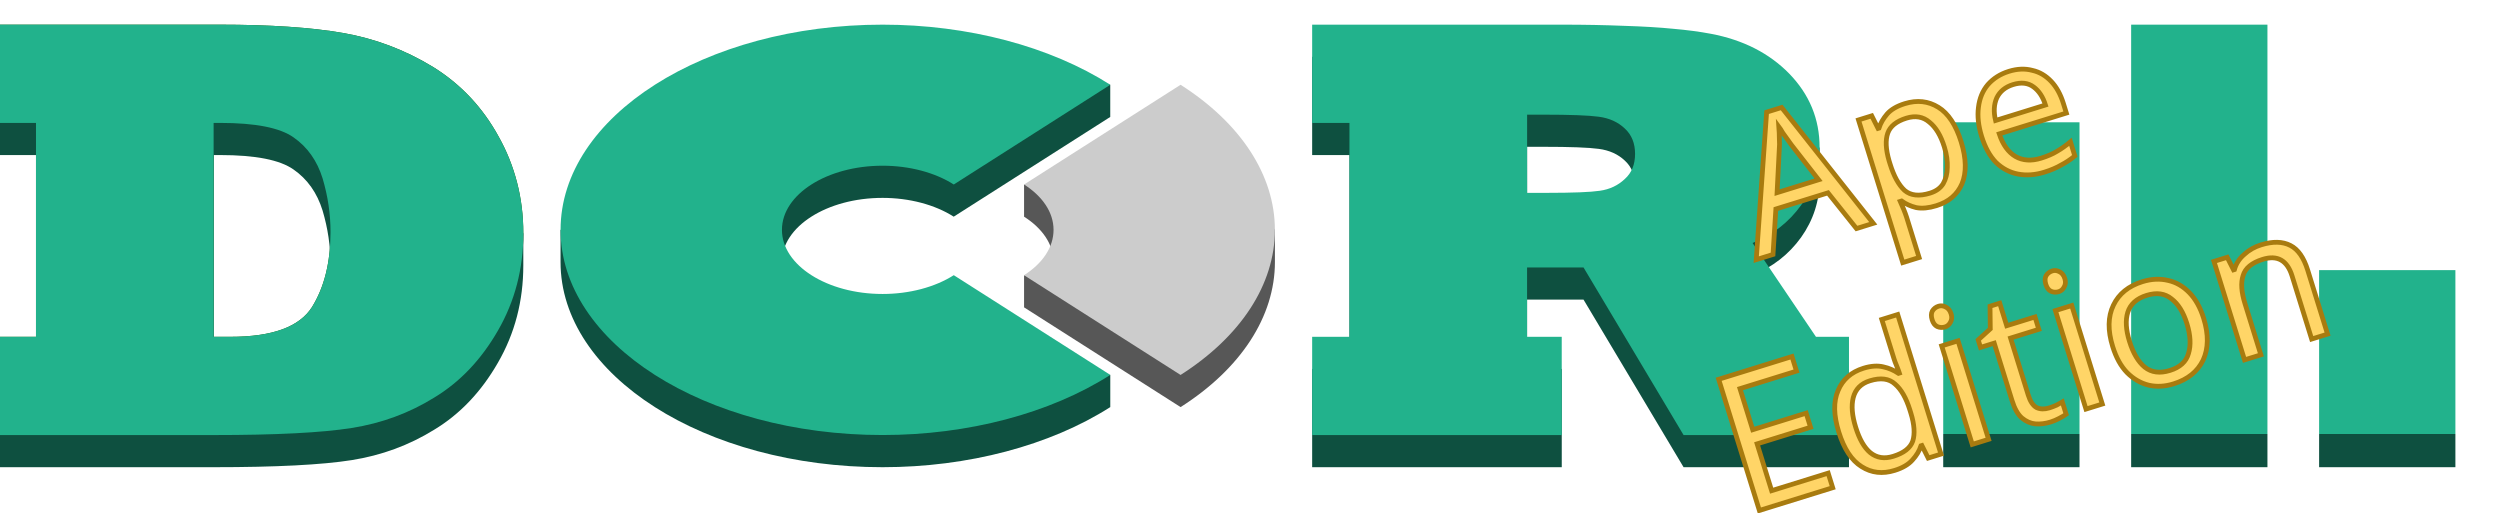
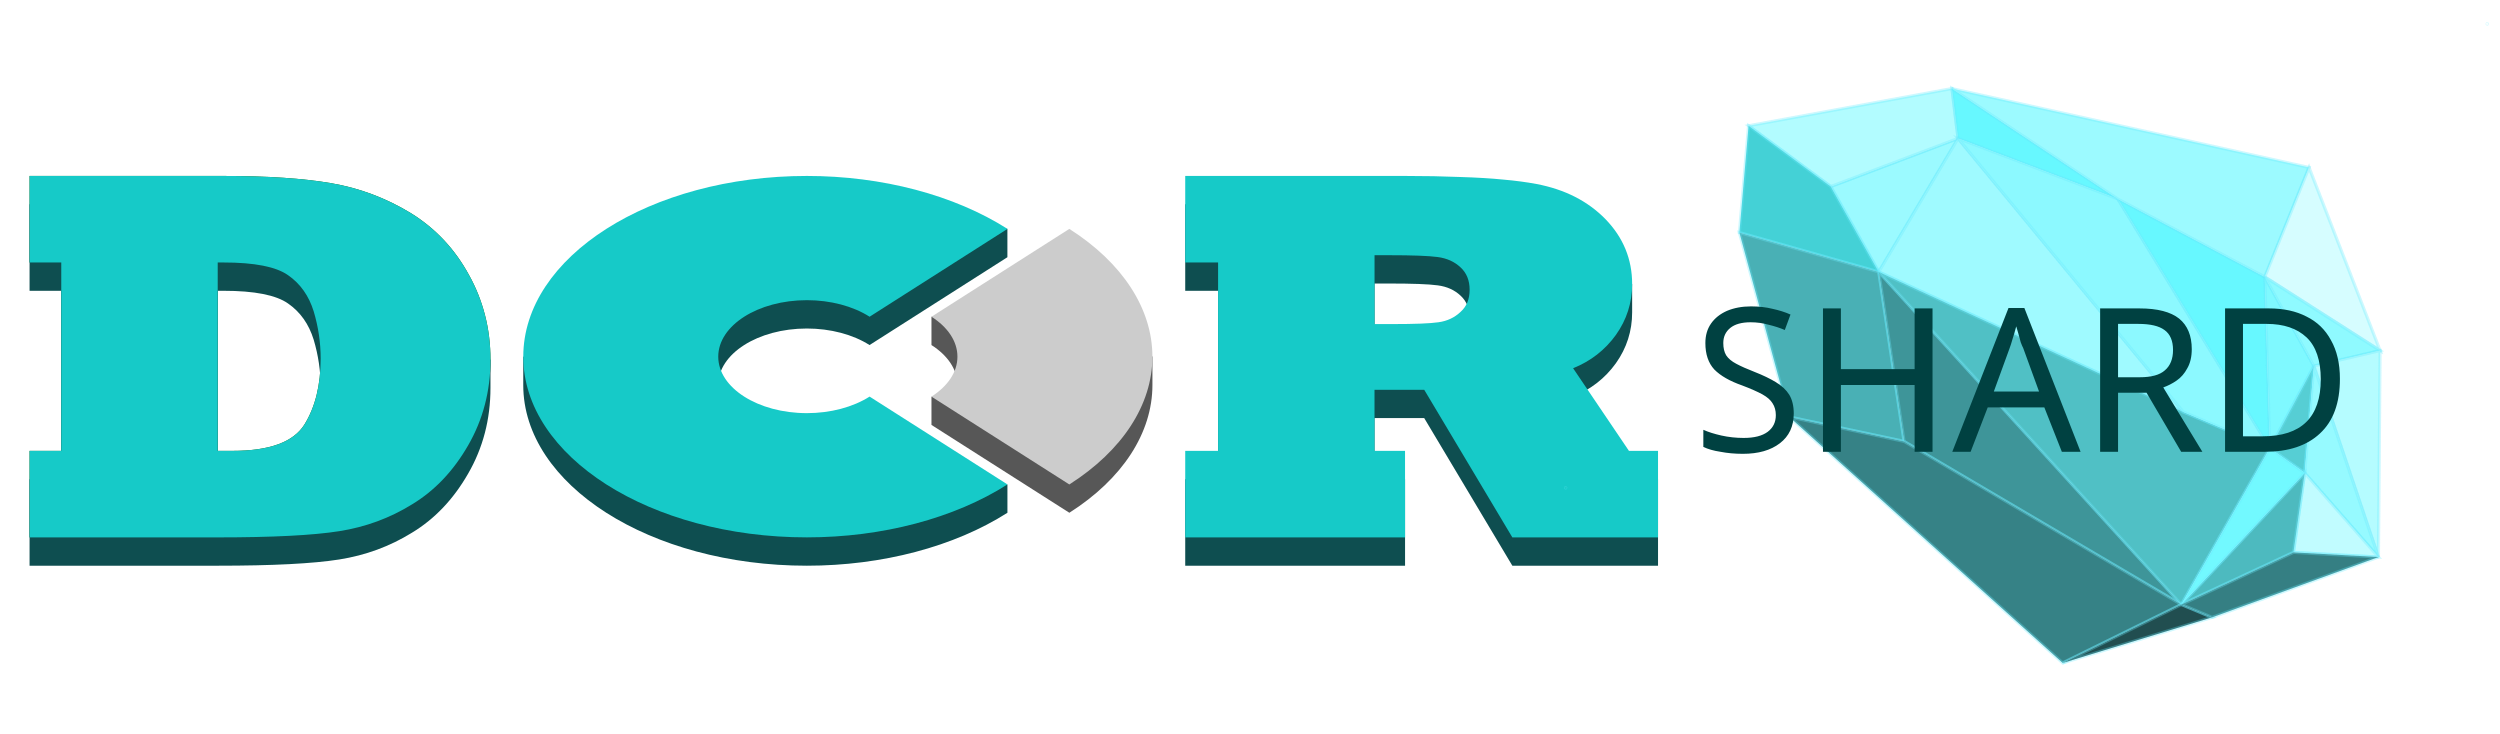
- <svg xmlns="http://www.w3.org/2000/svg" xmlns:xlink="http://www.w3.org/1999/xlink" width="84.472mm" height="17.301mm" viewBox="0 0 84.472 17.301" version="1.1" id="svg8">
+ <svg xmlns="http://www.w3.org/2000/svg" xmlns:xlink="http://www.w3.org/1999/xlink" width="95.911mm" height="28.159mm" viewBox="0 0 95.911 28.159" version="1.1" id="svg8">
  <defs id="defs2">
    <radialGradient xlink:href="#linearGradient1141" id="radialGradient1171" gradientUnits="userSpaceOnUse" gradientTransform="matrix(2.063558,-0.1550333,0.07116953,0.9472962,-143.2769,23.33099)" cx="129.831" cy="76.015" fx="129.831" fy="76.015" r="9.288" />
    <linearGradient id="linearGradient1141">
      <stop style="stop-color:#44f300;stop-opacity:1" offset="0" id="stop1137" />
      <stop style="stop-color:#44b900;stop-opacity:1" offset="1" id="stop1139" />
    </linearGradient>
  </defs>
-   <g id="layer1" transform="translate(-64.77697,-82.95884)">
-     <g id="g2274">
-       <path d="m 71.995,87.112 v 7.227 h 0.569 q 2.12,0 2.756,-1.007 0.625,-1.007 0.625,-2.532 0,-0.917 -0.268,-1.814 -0.279,-0.897 -0.982,-1.386 -0.692,-0.488 -2.477,-0.488 z m 0,10.547 h -7.218 v -3.32 h 1.216 v -7.227 h -1.216 v -3.32 h 7.43 q 2.544,0 4.15,0.279 1.618,0.279 3.046,1.146 1.417,0.877 2.231,2.373 0.402,0.718 0.614,1.535 0.212,0.817 0.212,1.715 0,1.804 -0.859,3.29 -0.848,1.475 -2.153,2.263 -1.272,0.788 -2.789,1.027 -1.506,0.239 -4.663,0.239 z" style="font-style:normal;font-variant:normal;font-weight:normal;font-stretch:normal;font-size:22.847px;line-height:1.25;font-family:'Rockwell Extra Bold';-inkscape-font-specification:'Rockwell Extra Bold, Normal';font-variant-ligatures:normal;font-variant-caps:normal;font-variant-numeric:normal;font-variant-east-asian:normal;fill:#225500;fill-opacity:1;stroke:none;stroke-width:0.54" id="path2199" />
-       <path id="path2201" style="fill:#0e5040;fill-opacity:1;stroke:none;stroke-width:0.434;stroke-linecap:square;stroke-linejoin:miter;stroke-miterlimit:4;stroke-dasharray:none;stroke-opacity:1" d="m 94.599,84.878 c -5.43,-6e-6 -9.93,2.534 -10.748,5.848 h -0.134 v 1.086 c -1.1e-4,3.829 4.872,6.933 10.881,6.933 2.886,-5.4e-5 5.654,-0.731 7.694,-2.031 v -1.086 h -1.704 l -3.586,-2.284 c -0.638,0.406 -1.503,0.635 -2.405,0.635 -1.878,0 -3.401,-0.97 -3.401,-2.167 -4e-5,-1.197 1.523,-2.167 3.401,-2.167 0.902,2.2e-5 1.767,0.228 2.405,0.635 l 5.289,-3.37 v -1.086 z" />
-       <path id="path2203" style="fill:#22b28c;fill-opacity:1;stroke:none;stroke-width:0.434;stroke-linecap:square;stroke-linejoin:miter;stroke-miterlimit:4;stroke-dasharray:none;stroke-opacity:1" d="m 94.599,83.792 c -6.01,0 -10.881,3.104 -10.881,6.933 -1.1e-4,3.829 4.872,6.933 10.881,6.933 2.886,-5.4e-5 5.654,-0.731 7.694,-2.031 l -5.289,-3.37 c -0.638,0.406 -1.503,0.635 -2.405,0.635 -1.878,0 -3.401,-0.97 -3.401,-2.167 -4e-5,-1.197 1.523,-2.167 3.401,-2.167 0.902,1.6e-5 1.767,0.228 2.405,0.635 l 5.289,-3.37 c -2.041,-1.3 -4.808,-2.031 -7.694,-2.031 z" />
-       <path id="path2205" style="fill:#575757;fill-opacity:1;stroke:none;stroke-width:0.434;stroke-linecap:square;stroke-linejoin:miter;stroke-miterlimit:4;stroke-dasharray:none;stroke-opacity:1" d="m 104.668,86.909 -4.051,2.582 v -0.297 h -1.238 v 1.086 c 0.615,0.392 0.996,0.934 0.996,1.532 1e-5,0.153 -0.025,0.303 -0.073,0.447 h -0.923 v 1.085 l 5.289,3.37 c 2.041,-1.3 3.187,-3.064 3.187,-4.903 v -1.085 z" />
-       <path id="path2207" style="fill:#cccccc;fill-opacity:1;stroke:none;stroke-width:0.434;stroke-linecap:square;stroke-linejoin:miter;stroke-miterlimit:4;stroke-dasharray:none;stroke-opacity:1" d="m 104.668,85.823 -5.289,3.37 c 0.615,0.392 0.996,0.934 0.996,1.532 1e-5,0.599 -0.381,1.14 -0.997,1.533 l 5.289,3.37 a 10.881,6.933 0 0 0 3.187,-4.903 10.881,6.933 0 0 0 -3.187,-4.902 z" />
-       <path id="path2209" style="fill:#0e5040;fill-opacity:1;stroke:none;stroke-width:0.265px;stroke-linecap:butt;stroke-linejoin:miter;stroke-opacity:1" d="m 109.113,84.878 v 3.32 h 1.26 v 7.227 h -1.26 v 3.32 h 8.434 v -3.32 h -1.172 v -2.343 h 1.907 l 3.381,5.663 h 5.589 v -3.32 h -1.116 l -2.142,-3.17 c 0.677,-0.272 1.224,-0.698 1.64,-1.276 0.416,-0.585 0.625,-1.236 0.625,-1.954 v -1.086 l -0.143,0.067 c -0.16,-0.541 -0.454,-1.032 -0.883,-1.473 -0.677,-0.691 -1.558,-1.14 -2.644,-1.346 -0.387,-0.073 -0.811,-0.13 -1.272,-0.17 -0.461,-0.047 -1.015,-0.08 -1.662,-0.1 -0.647,-0.027 -1.35,-0.04 -2.108,-0.04 z m 7.263,3.041 h 0.547 c 0.907,0 1.532,0.023 1.874,0.07 0.357,0.047 0.651,0.179 0.882,0.398 0.231,0.213 0.346,0.498 0.346,0.857 0,0.359 -0.115,0.641 -0.346,0.847 -0.231,0.219 -0.513,0.352 -0.848,0.399 -0.312,0.047 -0.907,0.07 -1.785,0.07 h -0.669 z" />
-       <path id="path2211" style="font-style:normal;font-variant:normal;font-weight:normal;font-stretch:normal;font-size:22.847px;line-height:1.25;font-family:'Rockwell Extra Bold';-inkscape-font-specification:'Rockwell Extra Bold, Normal';font-variant-ligatures:normal;font-variant-caps:normal;font-variant-numeric:normal;font-variant-east-asian:normal;fill:#0e5040;fill-opacity:1;stroke:none;stroke-width:0.54" d="m 64.777,84.878 v 3.32 h 1.216 v 7.227 h -1.216 v 3.32 h 7.218 c 2.105,0 3.659,-0.08 4.663,-0.239 1.011,-0.16 1.941,-0.502 2.789,-1.027 0.87,-0.525 1.588,-1.279 2.153,-2.263 0.573,-0.99 0.859,-2.087 0.859,-3.29 v -1.086 h -0.086 c -0.033,-0.213 -0.073,-0.424 -0.126,-0.629 C 82.106,89.666 81.901,89.155 81.633,88.676 81.09,87.679 80.347,86.888 79.403,86.303 78.451,85.725 77.435,85.343 76.357,85.157 75.286,84.971 73.902,84.878 72.207,84.878 Z m 7.218,3.32 h 0.223 c 1.19,0 2.016,0.163 2.477,0.488 0.469,0.326 0.795,0.787 0.981,1.385 0.178,0.598 0.268,1.203 0.268,1.814 0,1.017 -0.208,1.861 -0.625,2.532 -0.424,0.671 -1.343,1.007 -2.756,1.007 h -0.569 z" />
-       <path d="m 71.995,87.112 v 7.227 h 0.569 q 2.12,0 2.756,-1.007 0.625,-1.007 0.625,-2.532 0,-0.917 -0.268,-1.814 -0.279,-0.897 -0.982,-1.386 -0.692,-0.488 -2.477,-0.488 z m 0,10.547 h -7.218 v -3.32 h 1.216 v -7.227 h -1.216 v -3.32 h 7.43 q 2.544,0 4.15,0.279 1.618,0.279 3.046,1.146 1.417,0.877 2.231,2.373 0.402,0.718 0.614,1.535 0.212,0.817 0.212,1.715 0,1.804 -0.859,3.29 -0.848,1.475 -2.153,2.263 -1.272,0.788 -2.789,1.027 -1.506,0.239 -4.663,0.239 z" style="font-style:normal;font-variant:normal;font-weight:normal;font-stretch:normal;font-size:22.847px;line-height:1.25;font-family:'Rockwell Extra Bold';-inkscape-font-specification:'Rockwell Extra Bold, Normal';font-variant-ligatures:normal;font-variant-caps:normal;font-variant-numeric:normal;font-variant-east-asian:normal;fill:#22b28c;fill-opacity:1;stroke:none;stroke-width:0.54" id="path2213" />
-       <path d="m 116.376,86.833 v 2.642 h 0.669 q 1.316,0 1.785,-0.07 0.502,-0.07 0.848,-0.399 0.346,-0.309 0.346,-0.847 0,-0.538 -0.346,-0.857 -0.346,-0.329 -0.881,-0.399 -0.513,-0.07 -1.874,-0.07 z m 1.171,10.826 h -8.434 v -3.32 h 1.261 v -7.227 h -1.261 v -3.32 h 8.434 q 1.138,0 2.108,0.04 0.971,0.03 1.662,0.1 0.692,0.06 1.272,0.169 1.629,0.309 2.644,1.346 1.026,1.057 1.026,2.492 0,1.077 -0.625,1.954 -0.625,0.867 -1.64,1.276 l 2.142,3.17 h 1.116 v 3.32 h -5.589 l -3.38,-5.662 h -1.908 v 2.343 h 1.171 z" style="font-style:normal;font-variant:normal;font-weight:normal;font-stretch:normal;font-size:22.847px;line-height:1.25;font-family:'Rockwell Extra Bold';-inkscape-font-specification:'Rockwell Extra Bold, Normal';font-variant-ligatures:normal;font-variant-caps:normal;font-variant-numeric:normal;font-variant-east-asian:normal;fill:#22b28c;fill-opacity:1;stroke:none;stroke-width:0.54" id="path2215" />
-       <rect style="fill:#0e5040;fill-opacity:1;stroke:none;stroke-width:0.049;stroke-linecap:round;stroke-opacity:1" id="rect2217" width="4.605" height="1.122" x="130.436" y="97.623" />
-       <rect style="fill:#22b28c;fill-opacity:1;stroke:none;stroke-width:0.15;stroke-linecap:round;stroke-opacity:1" id="rect2219" width="4.605" height="10.532" x="130.436" y="87.091" />
-       <rect style="fill:#0e5040;fill-opacity:1;stroke:none;stroke-width:0.049;stroke-linecap:round;stroke-opacity:1" id="rect2221" width="4.605" height="1.122" x="136.786" y="97.623" />
-       <rect style="fill:#22b28c;fill-opacity:1;stroke:none;stroke-width:0.172;stroke-linecap:round;stroke-opacity:1" id="rect2223" width="4.605" height="13.831" x="136.786" y="83.792" />
-       <rect style="fill:#0e5040;fill-opacity:1;stroke:none;stroke-width:0.049;stroke-linecap:round;stroke-opacity:1" id="rect2225" width="4.605" height="1.122" x="143.137" y="97.623" />
-       <rect style="fill:#22b28c;fill-opacity:1;stroke:none;stroke-width:0.109;stroke-linecap:round;stroke-opacity:1" id="rect2227" width="4.605" height="5.537" x="143.137" y="92.086" />
-       <text xml:space="preserve" style="font-style:normal;font-variant:normal;font-weight:normal;font-stretch:normal;font-size:6.499px;line-height:1.25;font-family:'Matura MT Script Capitals';-inkscape-font-specification:'Matura MT Script Capitals, Normal';font-variant-ligatures:normal;font-variant-caps:normal;font-variant-numeric:normal;font-variant-east-asian:normal;text-align:center;text-anchor:middle;fill:#ffd567;fill-opacity:1;stroke:#a87b0f;stroke-width:0.162;stroke-opacity:1" x="104.86" y="124.399" id="text2248" transform="rotate(-17.24126)">
-         <tspan id="tspan2246" x="104.86" y="124.399" style="font-style:normal;font-variant:normal;font-weight:normal;font-stretch:normal;font-size:6.499px;font-family:'Matura MT Script Capitals';-inkscape-font-specification:'Matura MT Script Capitals, Normal';font-variant-ligatures:normal;font-variant-caps:normal;font-variant-numeric:normal;font-variant-east-asian:normal;text-align:center;text-anchor:middle;fill:#ffd567;fill-opacity:1;stroke:#a87b0f;stroke-width:0.162;stroke-opacity:1">Ape</tspan>
-         <tspan x="104.86" y="132.522" style="font-style:normal;font-variant:normal;font-weight:normal;font-stretch:normal;font-size:6.499px;font-family:'Matura MT Script Capitals';-inkscape-font-specification:'Matura MT Script Capitals, Normal';font-variant-ligatures:normal;font-variant-caps:normal;font-variant-numeric:normal;font-variant-east-asian:normal;text-align:center;text-anchor:middle;fill:#ffd567;fill-opacity:1;stroke:#a87b0f;stroke-width:0.162;stroke-opacity:1" id="tspan2250">Edition</tspan>
-       </text>
-     </g>
+   <g id="layer1" transform="translate(-114.7267,-137.148)">
+     <path d="m 123.079,147.218 v 7.227 h 0.569 q 2.12,0 2.756,-1.007 0.625,-1.007 0.625,-2.532 0,-0.917 -0.268,-1.814 -0.279,-0.897 -0.982,-1.386 -0.692,-0.488 -2.477,-0.488 z m 0,10.547 h -7.218 v -3.32 h 1.216 v -7.227 h -1.216 v -3.32 h 7.43 q 2.544,0 4.15,0.279 1.618,0.279 3.046,1.146 1.417,0.877 2.231,2.373 0.402,0.718 0.614,1.535 0.212,0.817 0.212,1.715 0,1.804 -0.859,3.29 -0.848,1.475 -2.153,2.263 -1.272,0.788 -2.789,1.027 -1.506,0.239 -4.663,0.239 z" style="font-style:normal;font-variant:normal;font-weight:normal;font-stretch:normal;font-size:22.847px;line-height:1.25;font-family:'Rockwell Extra Bold';-inkscape-font-specification:'Rockwell Extra Bold, Normal';font-variant-ligatures:normal;font-variant-caps:normal;font-variant-numeric:normal;font-variant-east-asian:normal;fill:#225500;fill-opacity:1;stroke:none;stroke-width:0.54" id="path2199" />
+     <path id="path2201" style="fill:#0e4e50;fill-opacity:1;stroke:none;stroke-width:0.434;stroke-linecap:square;stroke-linejoin:miter;stroke-miterlimit:4;stroke-dasharray:none;stroke-opacity:1" d="m 145.683,144.984 c -5.43,0 -9.93,2.534 -10.748,5.848 h -0.134 v 1.086 c -1.1e-4,3.829 4.872,6.933 10.881,6.933 2.886,-5e-5 5.654,-0.731 7.694,-2.031 v -1.086 h -1.704 l -3.586,-2.284 c -0.638,0.406 -1.503,0.635 -2.405,0.635 -1.878,0 -3.401,-0.97 -3.401,-2.167 -4e-5,-1.197 1.523,-2.167 3.401,-2.167 0.902,2e-5 1.767,0.228 2.405,0.635 l 5.289,-3.37 v -1.086 z" />
+     <path id="path2203" style="fill:#16cac8;fill-opacity:1;stroke:none;stroke-width:0.434;stroke-linecap:square;stroke-linejoin:miter;stroke-miterlimit:4;stroke-dasharray:none;stroke-opacity:1" d="m 145.683,143.898 c -6.01,0 -10.881,3.104 -10.881,6.933 -1.1e-4,3.829 4.872,6.933 10.881,6.933 2.886,-6e-5 5.654,-0.731 7.694,-2.031 l -5.289,-3.37 c -0.638,0.406 -1.503,0.635 -2.405,0.635 -1.878,0 -3.401,-0.97 -3.401,-2.167 -4e-5,-1.197 1.523,-2.167 3.401,-2.167 0.902,2e-5 1.767,0.228 2.405,0.635 l 5.289,-3.37 c -2.041,-1.3 -4.808,-2.031 -7.694,-2.031 z" />
+     <path id="path2205" style="fill:#575757;fill-opacity:1;stroke:none;stroke-width:0.434;stroke-linecap:square;stroke-linejoin:miter;stroke-miterlimit:4;stroke-dasharray:none;stroke-opacity:1" d="m 155.751,147.015 -4.051,2.582 v -0.297 h -1.238 v 1.086 c 0.615,0.392 0.996,0.934 0.996,1.532 1e-5,0.153 -0.025,0.303 -0.073,0.447 h -0.923 v 1.085 l 5.29,3.37 c 2.041,-1.3 3.187,-3.064 3.187,-4.903 v -1.085 z" />
+     <path id="path2207" style="fill:#cccccc;fill-opacity:1;stroke:none;stroke-width:0.434;stroke-linecap:square;stroke-linejoin:miter;stroke-miterlimit:4;stroke-dasharray:none;stroke-opacity:1" d="m 155.751,145.929 -5.289,3.37 c 0.615,0.392 0.996,0.934 0.996,1.532 1e-5,0.599 -0.381,1.14 -0.997,1.533 l 5.29,3.37 a 10.881,6.933 0 0 0 3.187,-4.903 10.881,6.933 0 0 0 -3.187,-4.902 z" />
+     <path id="path2209" style="fill:#0e4e50;fill-opacity:1;stroke:none;stroke-width:0.265px;stroke-linecap:butt;stroke-linejoin:miter;stroke-opacity:1" d="m 160.197,144.984 v 3.32 h 1.26 v 7.227 h -1.26 v 3.32 h 8.434 v -3.32 h -1.172 v -2.343 h 1.907 l 3.381,5.663 h 5.589 v -3.32 h -1.116 l -2.142,-3.17 c 0.677,-0.272 1.224,-0.698 1.64,-1.276 0.416,-0.585 0.625,-1.236 0.625,-1.954 v -1.086 l -0.143,0.067 c -0.16,-0.541 -0.454,-1.032 -0.883,-1.473 -0.677,-0.691 -1.558,-1.14 -2.644,-1.346 -0.387,-0.073 -0.811,-0.13 -1.272,-0.17 -0.461,-0.046 -1.015,-0.08 -1.662,-0.1 -0.647,-0.027 -1.35,-0.04 -2.108,-0.04 z m 7.263,3.041 h 0.547 c 0.907,0 1.532,0.023 1.874,0.07 0.357,0.046 0.651,0.179 0.882,0.398 0.231,0.213 0.346,0.498 0.346,0.857 0,0.359 -0.115,0.641 -0.346,0.847 -0.231,0.219 -0.513,0.352 -0.848,0.399 -0.312,0.046 -0.907,0.07 -1.785,0.07 h -0.669 z" />
+     <path id="path2211" style="font-style:normal;font-variant:normal;font-weight:normal;font-stretch:normal;font-size:22.847px;line-height:1.25;font-family:'Rockwell Extra Bold';-inkscape-font-specification:'Rockwell Extra Bold, Normal';font-variant-ligatures:normal;font-variant-caps:normal;font-variant-numeric:normal;font-variant-east-asian:normal;fill:#0e4e50;fill-opacity:1;stroke:none;stroke-width:0.54" d="m 115.861,144.984 v 3.32 h 1.216 v 7.227 h -1.216 v 3.32 h 7.218 c 2.105,0 3.659,-0.08 4.663,-0.239 1.011,-0.16 1.941,-0.502 2.789,-1.027 0.87,-0.525 1.588,-1.279 2.153,-2.263 0.573,-0.99 0.859,-2.087 0.859,-3.29 v -1.086 h -0.086 c -0.033,-0.213 -0.073,-0.424 -0.126,-0.629 -0.141,-0.545 -0.346,-1.056 -0.614,-1.535 -0.543,-0.997 -1.286,-1.788 -2.231,-2.373 -0.952,-0.578 -1.967,-0.96 -3.046,-1.146 -1.071,-0.186 -2.454,-0.279 -4.15,-0.279 z m 7.218,3.32 h 0.223 c 1.19,0 2.016,0.163 2.477,0.488 0.469,0.326 0.795,0.787 0.981,1.385 0.178,0.598 0.268,1.203 0.268,1.814 0,1.017 -0.208,1.861 -0.625,2.532 -0.424,0.671 -1.343,1.007 -2.756,1.007 h -0.569 z" />
+     <path d="m 123.079,147.218 v 7.227 h 0.569 q 2.12,0 2.756,-1.007 0.625,-1.007 0.625,-2.532 0,-0.917 -0.268,-1.814 -0.279,-0.897 -0.982,-1.386 -0.692,-0.488 -2.477,-0.488 z m 0,10.547 h -7.218 v -3.32 h 1.216 v -7.227 h -1.216 v -3.32 h 7.43 q 2.544,0 4.15,0.279 1.618,0.279 3.046,1.146 1.417,0.877 2.231,2.373 0.402,0.718 0.614,1.535 0.212,0.817 0.212,1.715 0,1.804 -0.859,3.29 -0.848,1.475 -2.153,2.263 -1.272,0.788 -2.789,1.027 -1.506,0.239 -4.663,0.239 z" style="font-style:normal;font-variant:normal;font-weight:normal;font-stretch:normal;font-size:22.847px;line-height:1.25;font-family:'Rockwell Extra Bold';-inkscape-font-specification:'Rockwell Extra Bold, Normal';font-variant-ligatures:normal;font-variant-caps:normal;font-variant-numeric:normal;font-variant-east-asian:normal;fill:#16cac8;fill-opacity:1;stroke:none;stroke-width:0.54" id="path2213" />
+     <path d="m 167.46,146.939 v 2.642 h 0.669 q 1.316,0 1.785,-0.07 0.502,-0.07 0.848,-0.399 0.346,-0.309 0.346,-0.847 0,-0.538 -0.346,-0.857 -0.346,-0.329 -0.881,-0.399 -0.513,-0.07 -1.874,-0.07 z m 1.171,10.826 h -8.434 v -3.32 h 1.261 v -7.227 h -1.261 v -3.32 h 8.434 q 1.138,0 2.108,0.04 0.971,0.03 1.662,0.1 0.692,0.06 1.272,0.169 1.629,0.309 2.644,1.346 1.026,1.057 1.026,2.492 0,1.077 -0.625,1.954 -0.625,0.867 -1.64,1.276 l 2.142,3.17 h 1.116 v 3.32 h -5.589 l -3.38,-5.662 h -1.908 v 2.343 h 1.171 z" style="font-style:normal;font-variant:normal;font-weight:normal;font-stretch:normal;font-size:22.847px;line-height:1.25;font-family:'Rockwell Extra Bold';-inkscape-font-specification:'Rockwell Extra Bold, Normal';font-variant-ligatures:normal;font-variant-caps:normal;font-variant-numeric:normal;font-variant-east-asian:normal;fill:#16cac8;fill-opacity:1;stroke:none;stroke-width:0.54" id="path2215" />
    <text xml:space="preserve" style="font-style:normal;font-weight:normal;font-size:10.583px;line-height:1.25;font-family:sans-serif;fill:#000000;fill-opacity:1;stroke:none;stroke-width:0.265" x="93.077" y="109.33" id="text2254">
      <tspan id="tspan2252" x="93.077" y="109.33" style="stroke-width:0.265" />
    </text>
+     <circle id="path961" style="fill:#ffd567;fill-rule:nonzero;stroke:#68e8fb;stroke-width:0.159;stroke-opacity:0.324" cx="-128.846" cy="211.914" transform="rotate(-77.75941)" r="0.008" />
+     <g id="g1205">
+       <path style="fill:#9bfaff;fill-opacity:1;fill-rule:nonzero;stroke:#68e8fb;stroke-width:0.121px;stroke-linecap:butt;stroke-linejoin:miter;stroke-opacity:0.324" d="m 184.963,144.305 1.841,3.275 3.042,-5.12 z" id="path1063" />
+       <ellipse id="path957" style="fill:#ffd567;fill-rule:nonzero;stroke:#68e8fb;stroke-width:0.121;stroke-opacity:0.324" cx="-32.932" cy="231.863" rx="0.007" ry="0.005" transform="rotate(-56.36022)" />
+       <ellipse id="path959" style="fill:#67f8ff;fill-opacity:1;fill-rule:nonzero;stroke:#68e8fb;stroke-width:0.121;stroke-opacity:0.324" cx="1.472" cy="251.441" rx="0.007" ry="0.005" transform="rotate(-56.36022)" />
+       <path style="fill:#b2fcff;fill-opacity:1;fill-rule:nonzero;stroke:#68e8fb;stroke-width:0.121px;stroke-linecap:butt;stroke-linejoin:miter;stroke-opacity:0.324" d="m 181.809,141.972 3.153,2.332 4.883,-1.846 -0.235,-1.913 z" id="path1007" />
+       <path style="fill:#44d1d6;fill-opacity:1;fill-rule:nonzero;stroke:#68e8fb;stroke-width:0.121px;stroke-linecap:butt;stroke-linejoin:miter;stroke-opacity:0.324" d="m 181.457,146.071 0.352,-4.099 3.153,2.332 1.841,3.275 z" id="path1009" />
+       <path style="fill:#67f8ff;fill-opacity:1;fill-rule:nonzero;stroke:#68e8fb;stroke-width:0.121px;stroke-linecap:butt;stroke-linejoin:miter;stroke-opacity:0.324" d="m 189.845,142.459 6.13,2.322 -6.364,-4.235 z" id="path1011" />
+       <path style="fill:#9ffaff;fill-opacity:1;fill-rule:nonzero;stroke:#68e8fb;stroke-width:0.121px;stroke-linecap:butt;stroke-linejoin:miter;stroke-opacity:0.324" d="m 186.804,147.579 3.042,-5.12 8.641,10.493 z" id="path1013" />
+       <path style="fill:#49b0b5;fill-opacity:1;fill-rule:nonzero;stroke:#68e8fb;stroke-width:0.121px;stroke-linecap:butt;stroke-linejoin:miter;stroke-opacity:0.324" d="m 181.457,146.071 1.917,7.073 4.401,0.938 -0.972,-6.503 z" id="path1015" />
+       <path style="fill:#3e9599;fill-opacity:1;fill-rule:nonzero;stroke:#68e8fb;stroke-width:0.121px;stroke-linecap:butt;stroke-linejoin:miter;stroke-opacity:0.324" d="m 187.776,154.082 10.637,6.258 -11.609,-12.761 z" id="path1017" />
+       <path style="fill:#50c0c5;fill-opacity:1;fill-rule:nonzero;stroke:#68e8fb;stroke-width:0.121px;stroke-linecap:butt;stroke-linejoin:miter;stroke-opacity:0.324" d="m 198.413,160.34 3.396,-5.997 -3.323,-1.391 -11.683,-5.373 z" id="path1019" />
+       <path style="fill:#8cf9ff;fill-opacity:1;fill-rule:nonzero;stroke:#68e8fb;stroke-width:0.121px;stroke-linecap:butt;stroke-linejoin:miter;stroke-opacity:0.324" d="m 201.809,154.343 -5.834,-9.562 -6.13,-2.322 8.641,10.493 z" id="path1021" />
+       <path style="fill:#67f8ff;fill-opacity:1;fill-rule:nonzero;stroke:#68e8fb;stroke-width:0.121px;stroke-linecap:butt;stroke-linejoin:miter;stroke-opacity:0.324" d="m 201.809,154.343 -0.195,-6.572 -5.639,-2.991 z" id="path1023" />
+       <path style="fill:#9cfaff;fill-opacity:1;fill-rule:nonzero;stroke:#68e8fb;stroke-width:0.121px;stroke-linecap:butt;stroke-linejoin:miter;stroke-opacity:0.324" d="m 201.614,147.772 1.698,-4.199 -13.701,-3.026 6.364,4.235 z" id="path1025" />
+       <path style="fill:#d6fdff;fill-opacity:1;fill-rule:nonzero;stroke:#68e8fb;stroke-width:0.121px;stroke-linecap:butt;stroke-linejoin:miter;stroke-opacity:0.324" d="m 201.614,147.772 4.424,2.826 -2.726,-7.026 z" id="path1027" />
+       <path style="fill:#7ff9ff;fill-opacity:1;fill-rule:nonzero;stroke:#68e8fb;stroke-width:0.121px;stroke-linecap:butt;stroke-linejoin:miter;stroke-opacity:0.324" d="m 201.614,147.772 1.882,3.419 -1.687,3.153 z" id="path1029" />
+       <path style="fill:#8ffaff;fill-opacity:1;fill-rule:nonzero;stroke:#68e8fb;stroke-width:0.121px;stroke-linecap:butt;stroke-linejoin:miter;stroke-opacity:0.324" d="m 203.496,151.191 2.541,-0.593 -4.424,-2.826 z" id="path1031" />
+       <path style="fill:#b5fcff;fill-opacity:1;fill-rule:nonzero;stroke:#68e8fb;stroke-width:0.121px;stroke-linecap:butt;stroke-linejoin:miter;stroke-opacity:0.324" d="m 203.496,151.191 2.478,7.329 0.063,-7.922 z" id="path1033" />
+       <path style="fill:#56ced4;fill-opacity:1;fill-rule:nonzero;stroke:#68e8fb;stroke-width:0.121px;stroke-linecap:butt;stroke-linejoin:miter;stroke-opacity:0.324" d="m 203.496,151.191 -1.687,3.153 1.335,0.947 z" id="path1035" />
+       <path style="fill:#96faff;fill-opacity:1;fill-rule:nonzero;stroke:#68e8fb;stroke-width:0.121px;stroke-linecap:butt;stroke-linejoin:miter;stroke-opacity:0.324" d="m 203.144,155.29 2.83,3.23 -2.478,-7.329 z" id="path1037" />
+       <path style="fill:#c1fcff;fill-opacity:1;fill-rule:nonzero;stroke:#68e8fb;stroke-width:0.121px;stroke-linecap:butt;stroke-linejoin:miter;stroke-opacity:0.324" d="m 203.144,155.29 -0.431,3.051 3.261,0.179 z" id="path1039" />
+       <path style="fill:#4dbabf;fill-opacity:1;fill-rule:nonzero;stroke:#68e8fb;stroke-width:0.121px;stroke-linecap:butt;stroke-linejoin:miter;stroke-opacity:0.324" d="m 203.144,155.29 -4.731,5.05 4.3,-1.999 z" id="path1041" />
+       <path style="fill:#72f9ff;fill-opacity:1;fill-rule:nonzero;stroke:#68e8fb;stroke-width:0.121px;stroke-linecap:butt;stroke-linejoin:miter;stroke-opacity:0.324" d="m 203.144,155.29 -1.335,-0.947 -3.396,5.997 z" id="path1043" />
+       <path style="fill:#368286;fill-opacity:1;fill-rule:nonzero;stroke:#68e8fb;stroke-width:0.121px;stroke-linecap:butt;stroke-linejoin:miter;stroke-opacity:0.324" d="m 183.375,153.144 10.486,9.437 4.552,-2.241 -10.637,-6.258 z" id="path1045" />
+       <path style="fill:#214e50;fill-opacity:1;fill-rule:nonzero;stroke:#68e8fb;stroke-width:0.121px;stroke-linecap:butt;stroke-linejoin:miter;stroke-opacity:0.324" d="m 193.861,162.581 5.732,-1.749 -1.18,-0.492 z" id="path1047" />
+       <path style="fill:#357f83;fill-opacity:1;fill-rule:nonzero;stroke:#68e8fb;stroke-width:0.121px;stroke-linecap:butt;stroke-linejoin:miter;stroke-opacity:0.324" d="m 199.593,160.832 6.381,-2.313 -3.261,-0.179 -4.3,1.999 z" id="path1049" />
+       <text xml:space="preserve" style="font-style:normal;font-variant:normal;font-weight:normal;font-stretch:normal;font-size:7.706px;line-height:1.25;font-family:'Rockwell Extra Bold';-inkscape-font-specification:'Rockwell Extra Bold, Normal';font-variant-ligatures:normal;font-variant-caps:normal;font-variant-numeric:normal;font-variant-east-asian:normal;fill:#004141;fill-opacity:1;stroke:none;stroke-width:0.193;stroke-opacity:0.324" x="179.684" y="154.479" id="text1150">
+         <tspan id="tspan1148" x="179.684" y="154.479" style="font-style:normal;font-variant:normal;font-weight:normal;font-stretch:normal;font-size:7.706px;font-family:'Rockwell Extra Bold';-inkscape-font-specification:'Rockwell Extra Bold, Normal';font-variant-ligatures:normal;font-variant-caps:normal;font-variant-numeric:normal;font-variant-east-asian:normal;fill:#004141;fill-opacity:1;stroke:none;stroke-width:0.193;stroke-opacity:0.324">SHARD</tspan>
+       </text>
+     </g>
  </g>
+   <g id="layer2" transform="translate(-114.7267,-137.148)" />
</svg>
